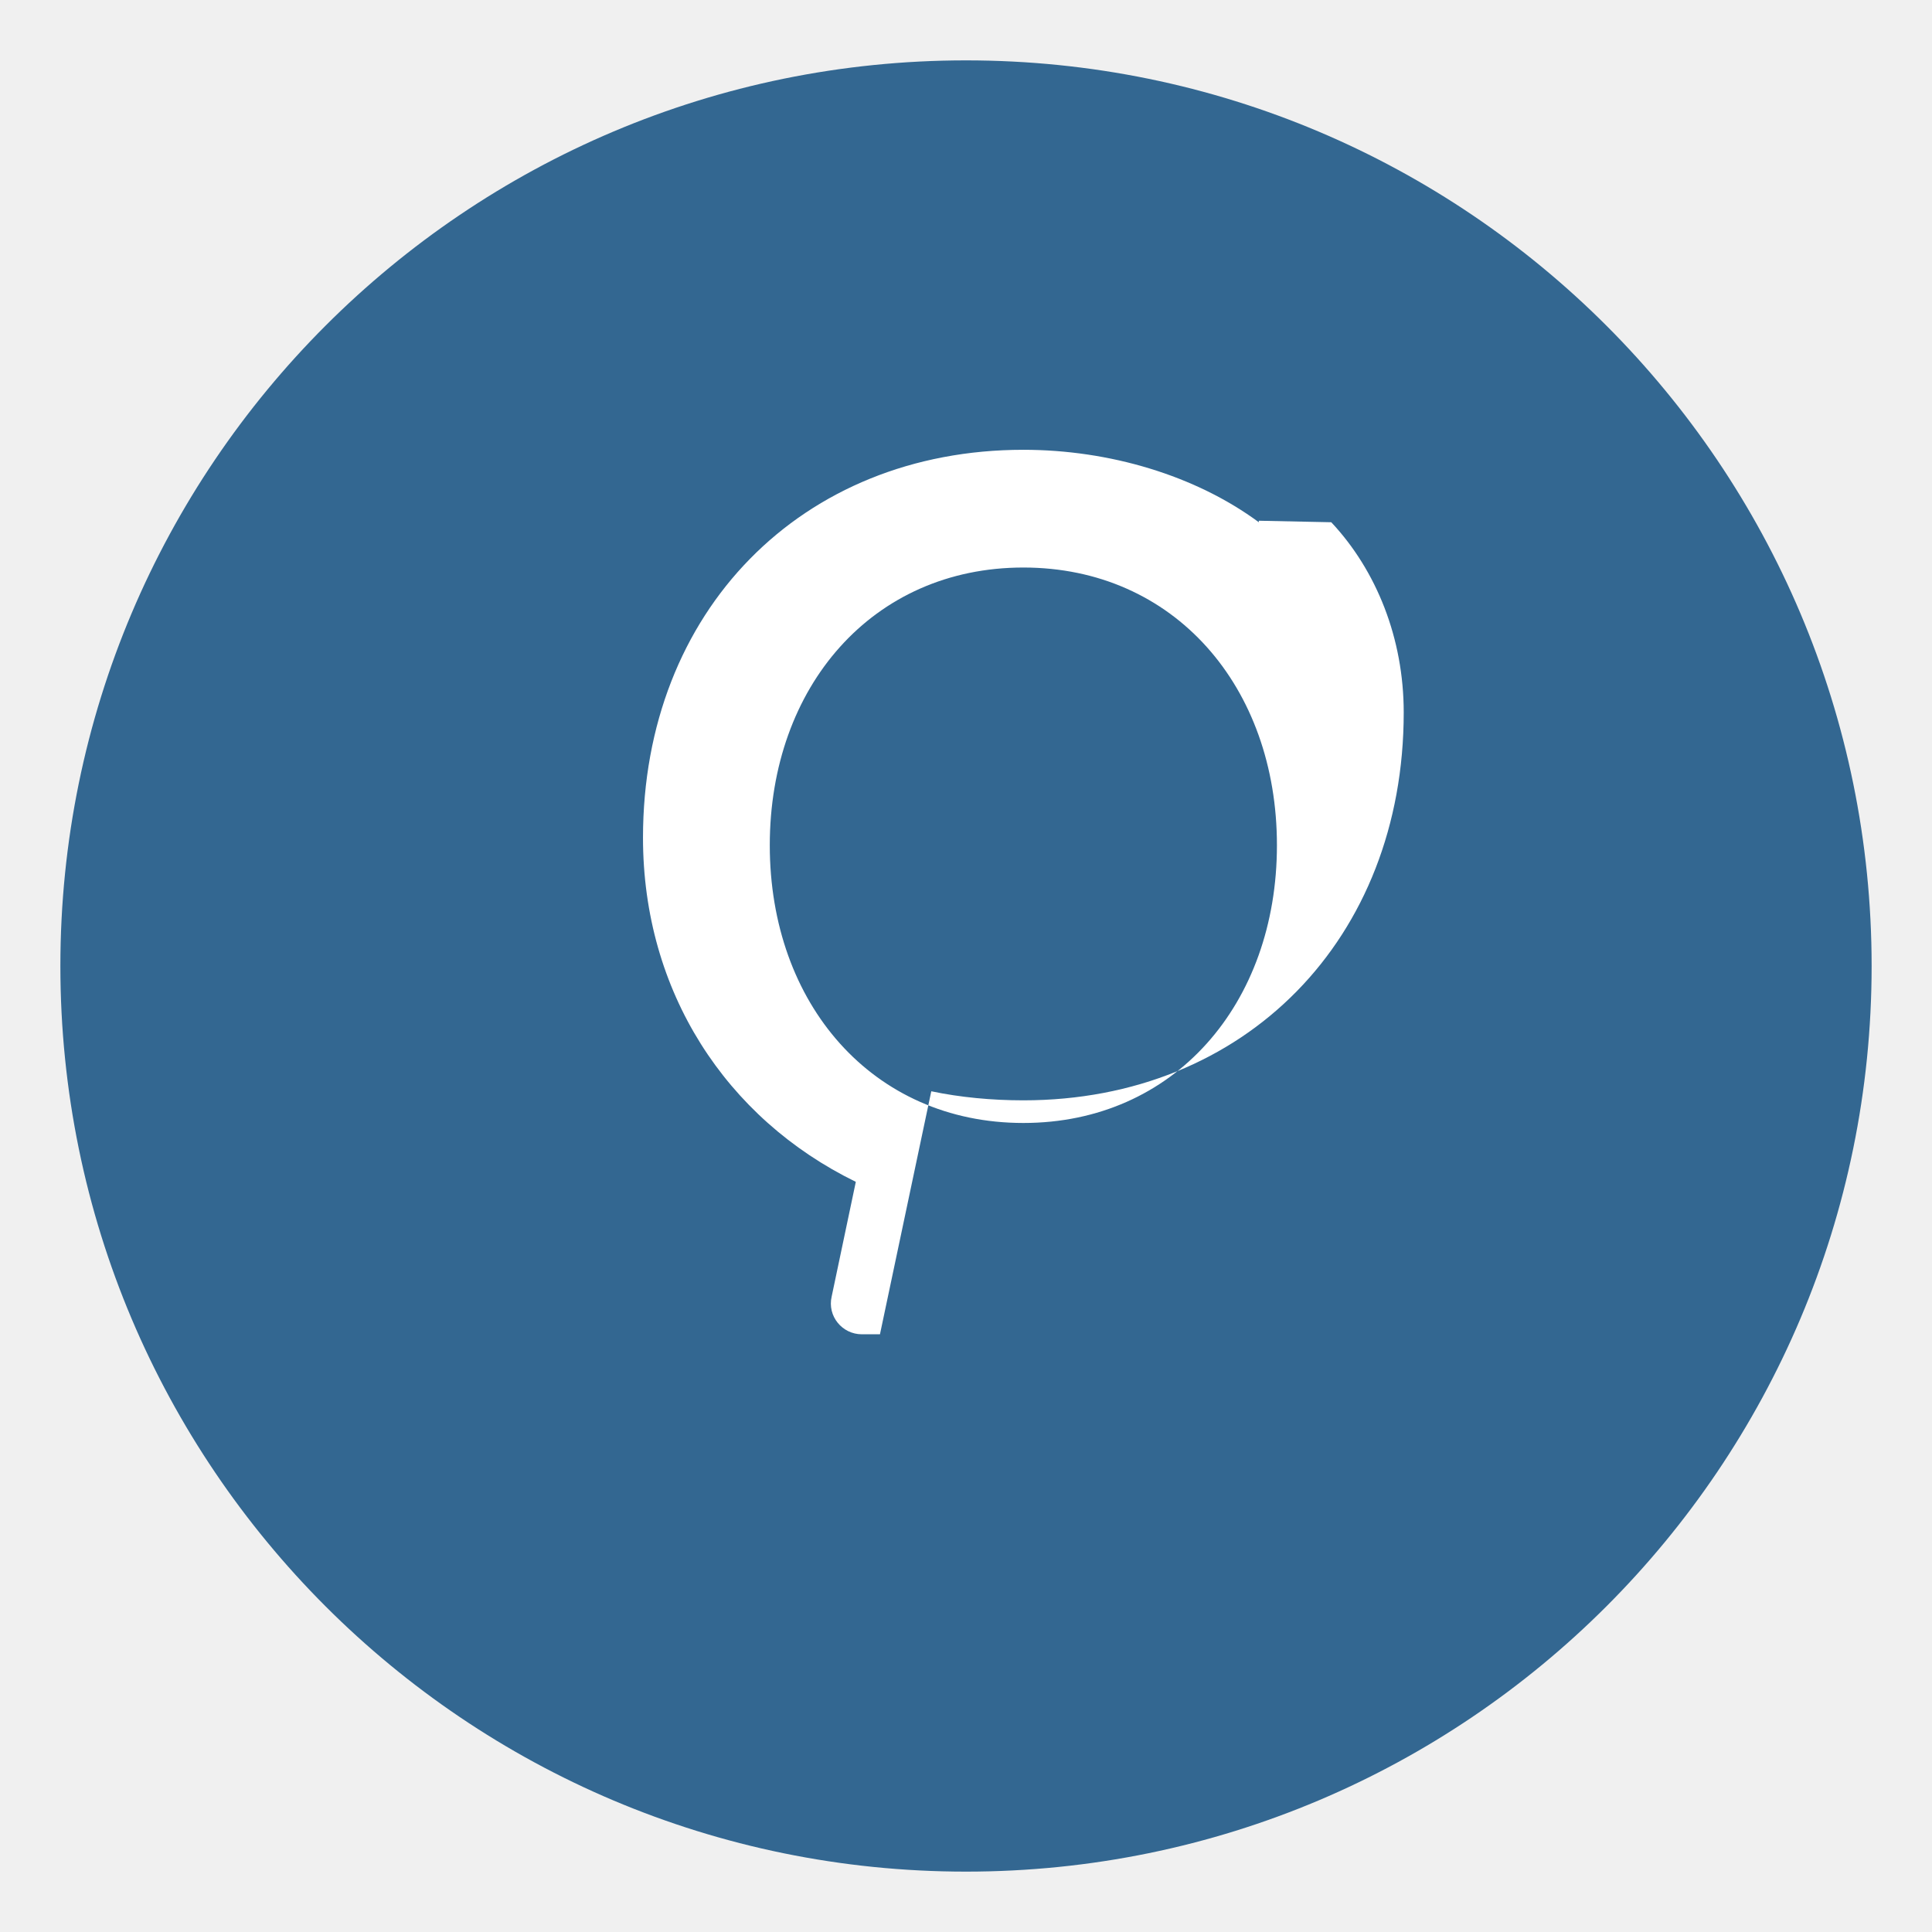
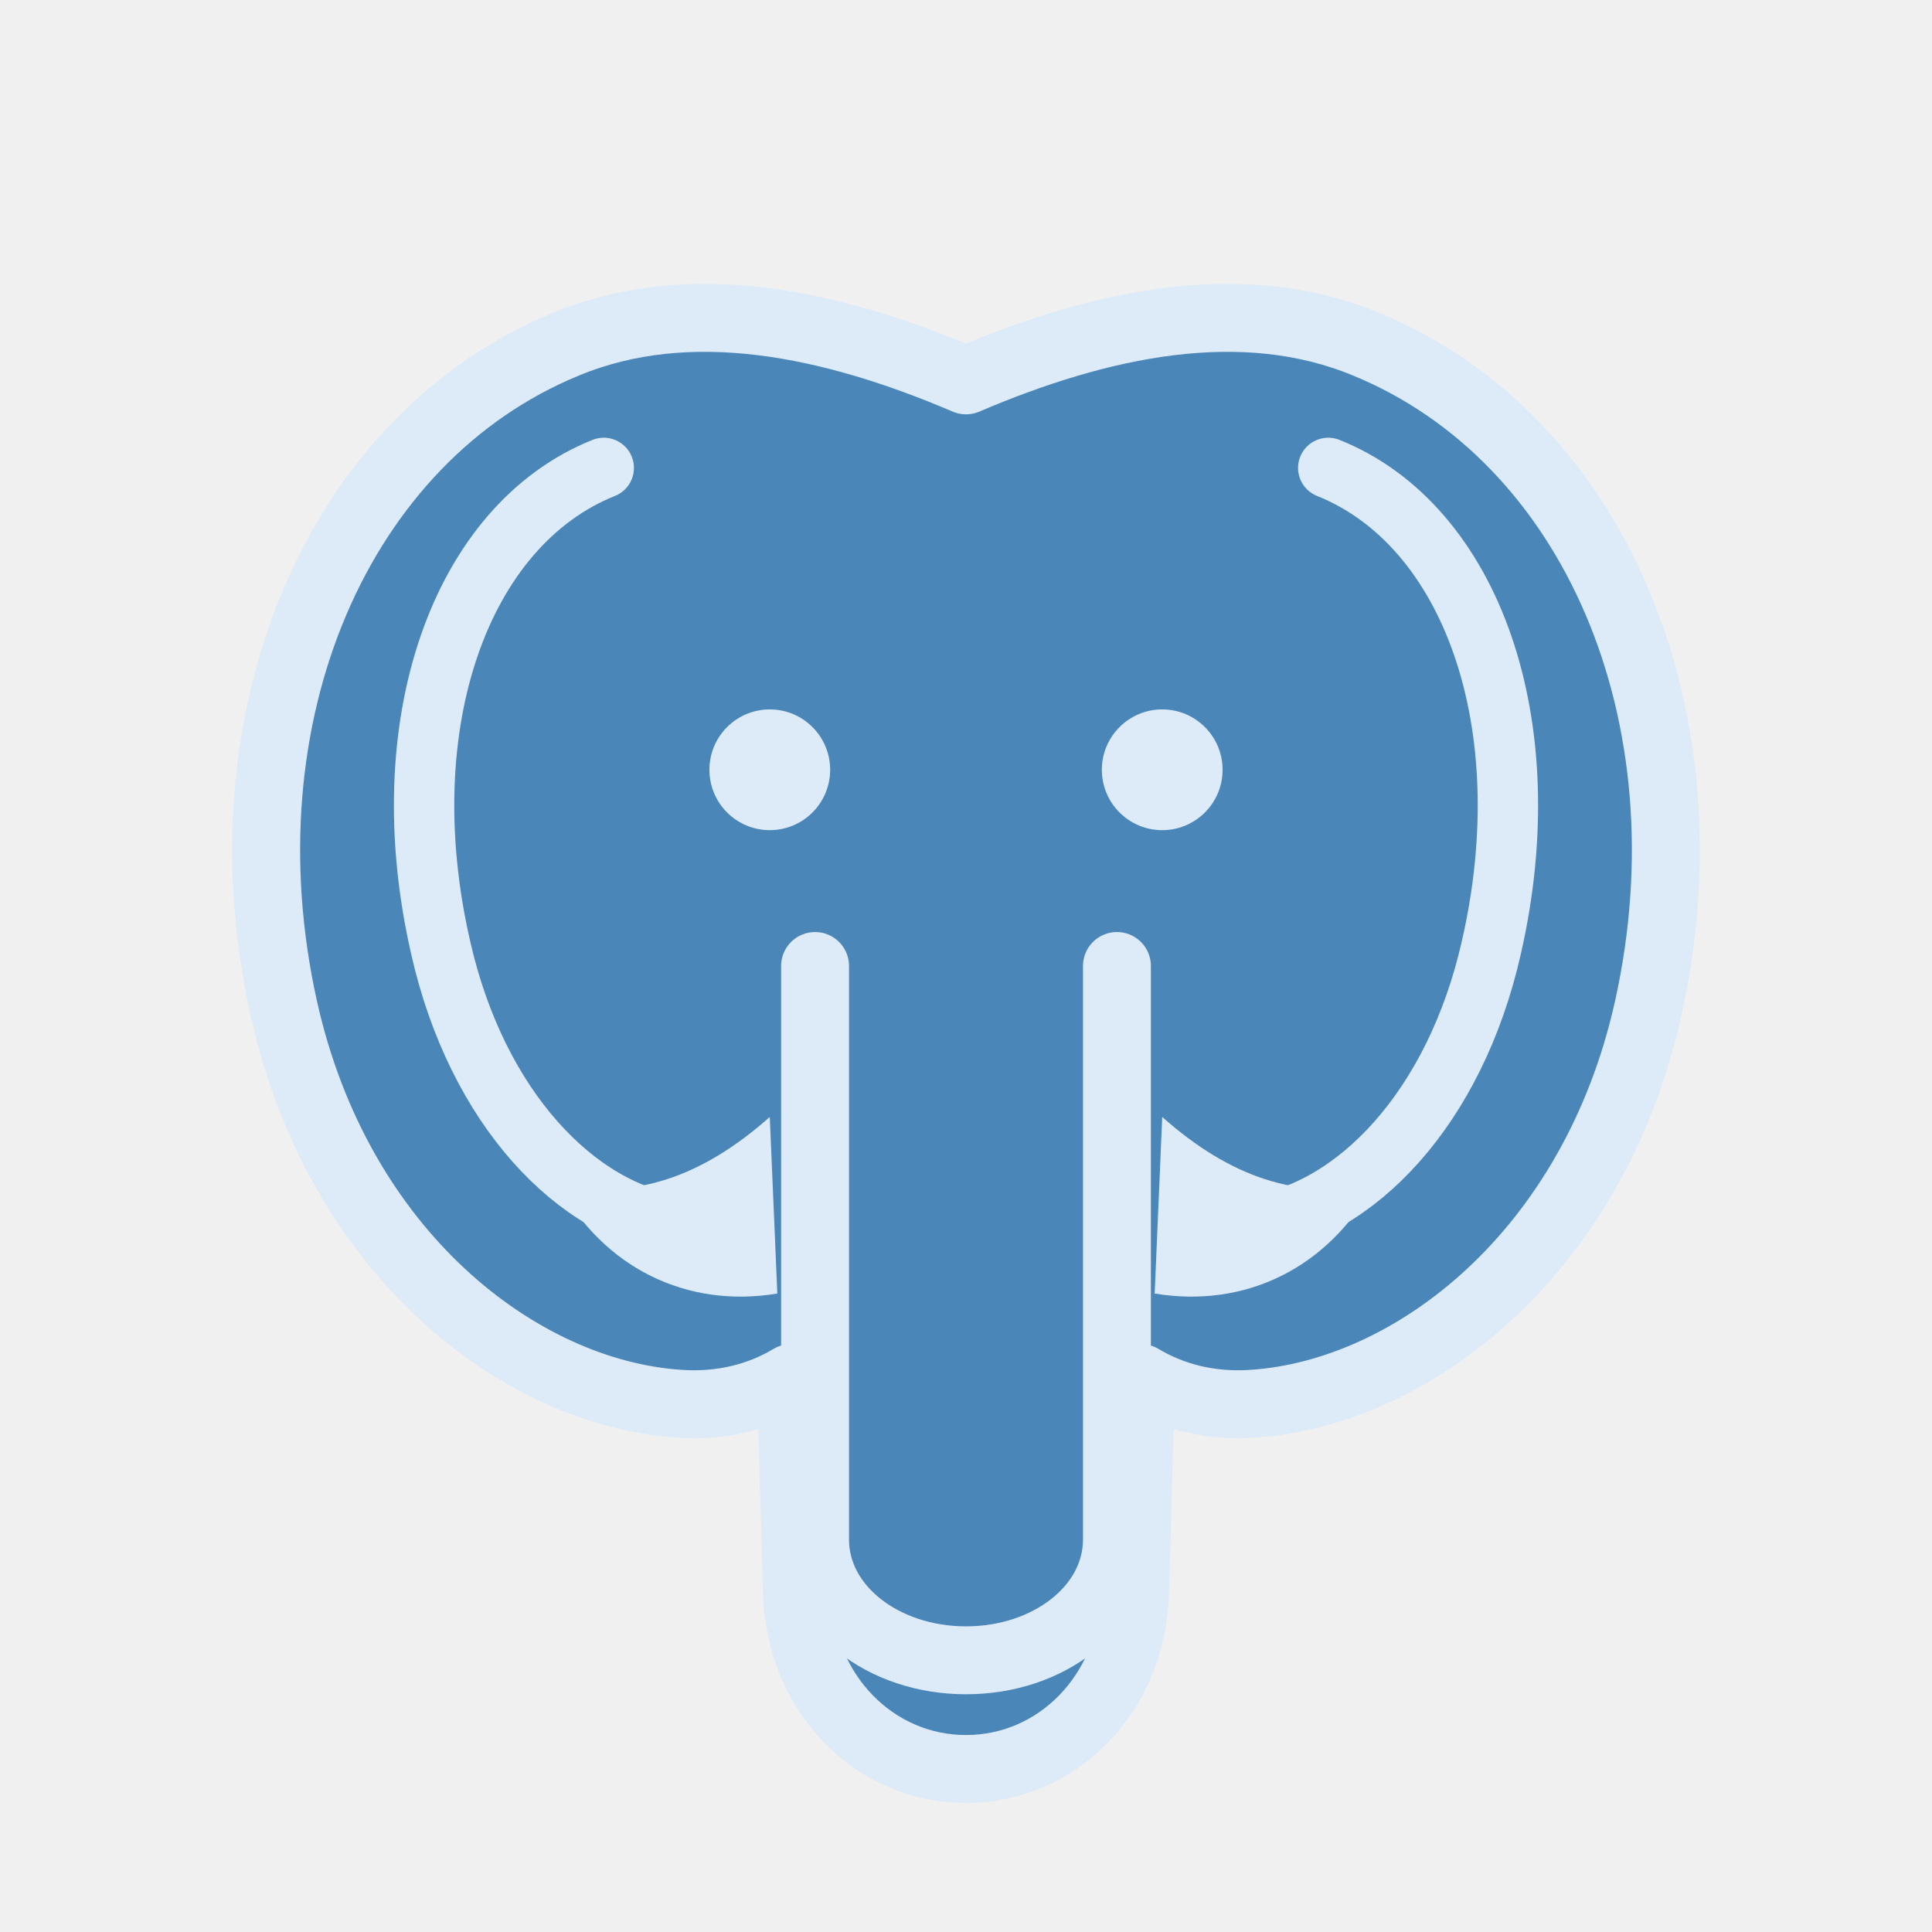
- <svg xmlns="http://www.w3.org/2000/svg" viewBox="0 0 128 128" width="32" height="32">
-   <path d="M64 4C30.86 4 4 30.86 4 64s26.86 60 60 60 60-26.86 60-60S97.14 4 64 4z" fill="#336791" />
-   <path d="M83.4 34.6c-4.2-3.1-9.9-4.8-15.6-4.8-14.7 0-25.2 10.7-25.2 25.7 0 10.2 5.5 18.6 14.1 22.8l-1.6 7.6c-0.3 1.3 0.7 2.5 2 2.5h1.2l3.4-16.1c1.9 0.4 4 0.6 6.1 0.6 14.7 0 25.2-10.7 25.2-25.7 0-4.9-1.8-9.4-4.8-12.6l-4.8-0.1zm-15.6 39.8c-10 0-16.8-7.9-16.8-18.4s6.8-18.4 16.8-18.4c10 0 16.8 7.9 16.8 18.4s-6.8 18.4-16.8 18.4z" fill="#FFFFFF" />
+ <svg xmlns="http://www.w3.org/2000/svg" viewBox="0 0 128 128" width="24" height="24">
+   <path d="M90.5 22.8c-8.2-3.4-17.6-1.4-26.5 2.4-8.9-3.8-18.3-5.8-26.5-2.4C22.4 29 14.5 47.4 18.8 66.8c3.6 16.2 15.6 25.5 26.2 26.2 2.9.2 5.4-.5 7.4-1.7l.4 14.2c.2 6.8 5.2 11.7 11.2 11.7s11-4.9 11.2-11.7l.4-14.2c2 1.2 4.5 1.9 7.4 1.7 10.6-.7 22.6-10 26.2-26.2 4.3-19.4-3.6-37.8-18.7-44z" fill="#4A86B8" stroke="#DCEBF7" stroke-width="4.5" stroke-linejoin="round" />
+   <path d="M40 31c-9.5 3.8-14.2 17-10.8 31.8 2.4 10.6 9 17.5 15.8 18.4M88 31c9.5 3.8 14.2 17 10.8 31.8-2.4 10.6-9 17.5-15.8 18.4" fill="none" stroke="#DCEBF7" stroke-width="4" stroke-linecap="round" />
+   <path d="M54 64v38c0 4.5 4.5 8 10 8s10-3.5 10-8V64" fill="#4A86B8" stroke="#DCEBF7" stroke-width="4.5" stroke-linecap="round" />
+   <path d="M51 74c-4.5 4-9 5.5-14 4.5 3 5.5 8.5 8.2 14.5 7.2M77 74c4.5 4 9 5.5 14 4.5-3 5.5-8.5 8.2-14.5 7.2" fill="#DCEBF7" />
+   <circle cx="51" cy="51" r="4" fill="#DCEBF7" />
+   <circle cx="77" cy="51" r="4" fill="#DCEBF7" />
</svg>
